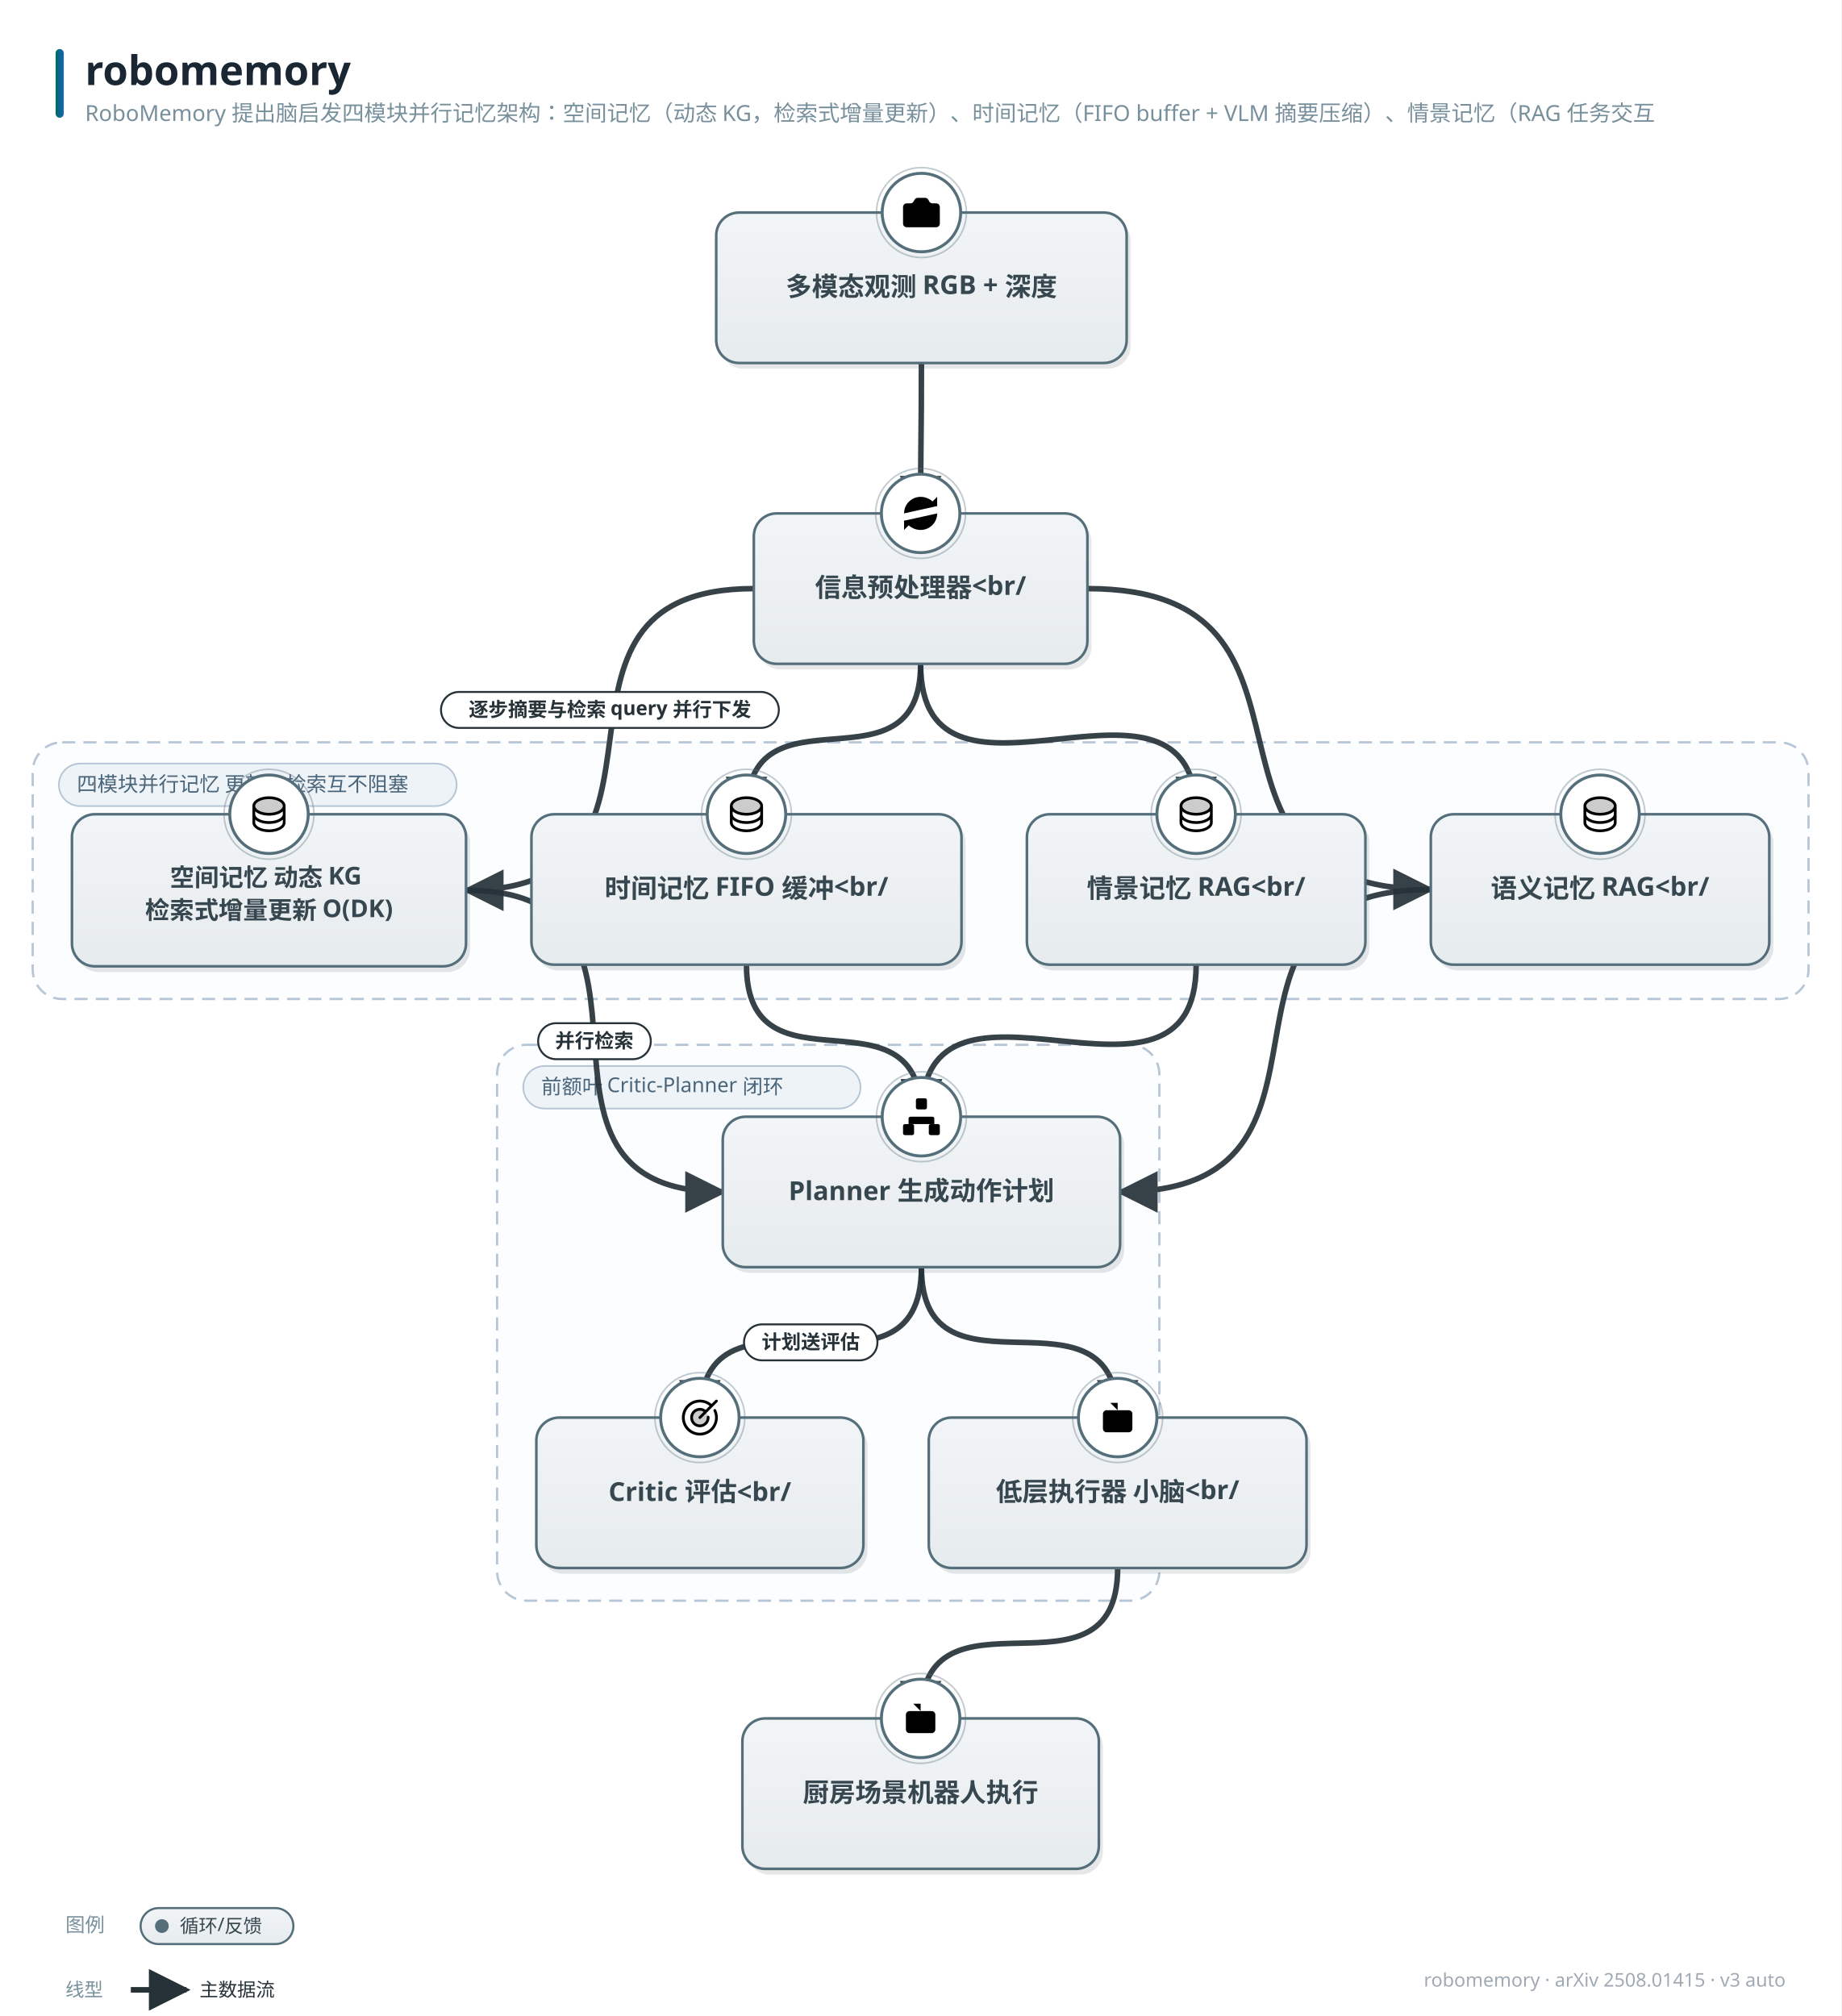
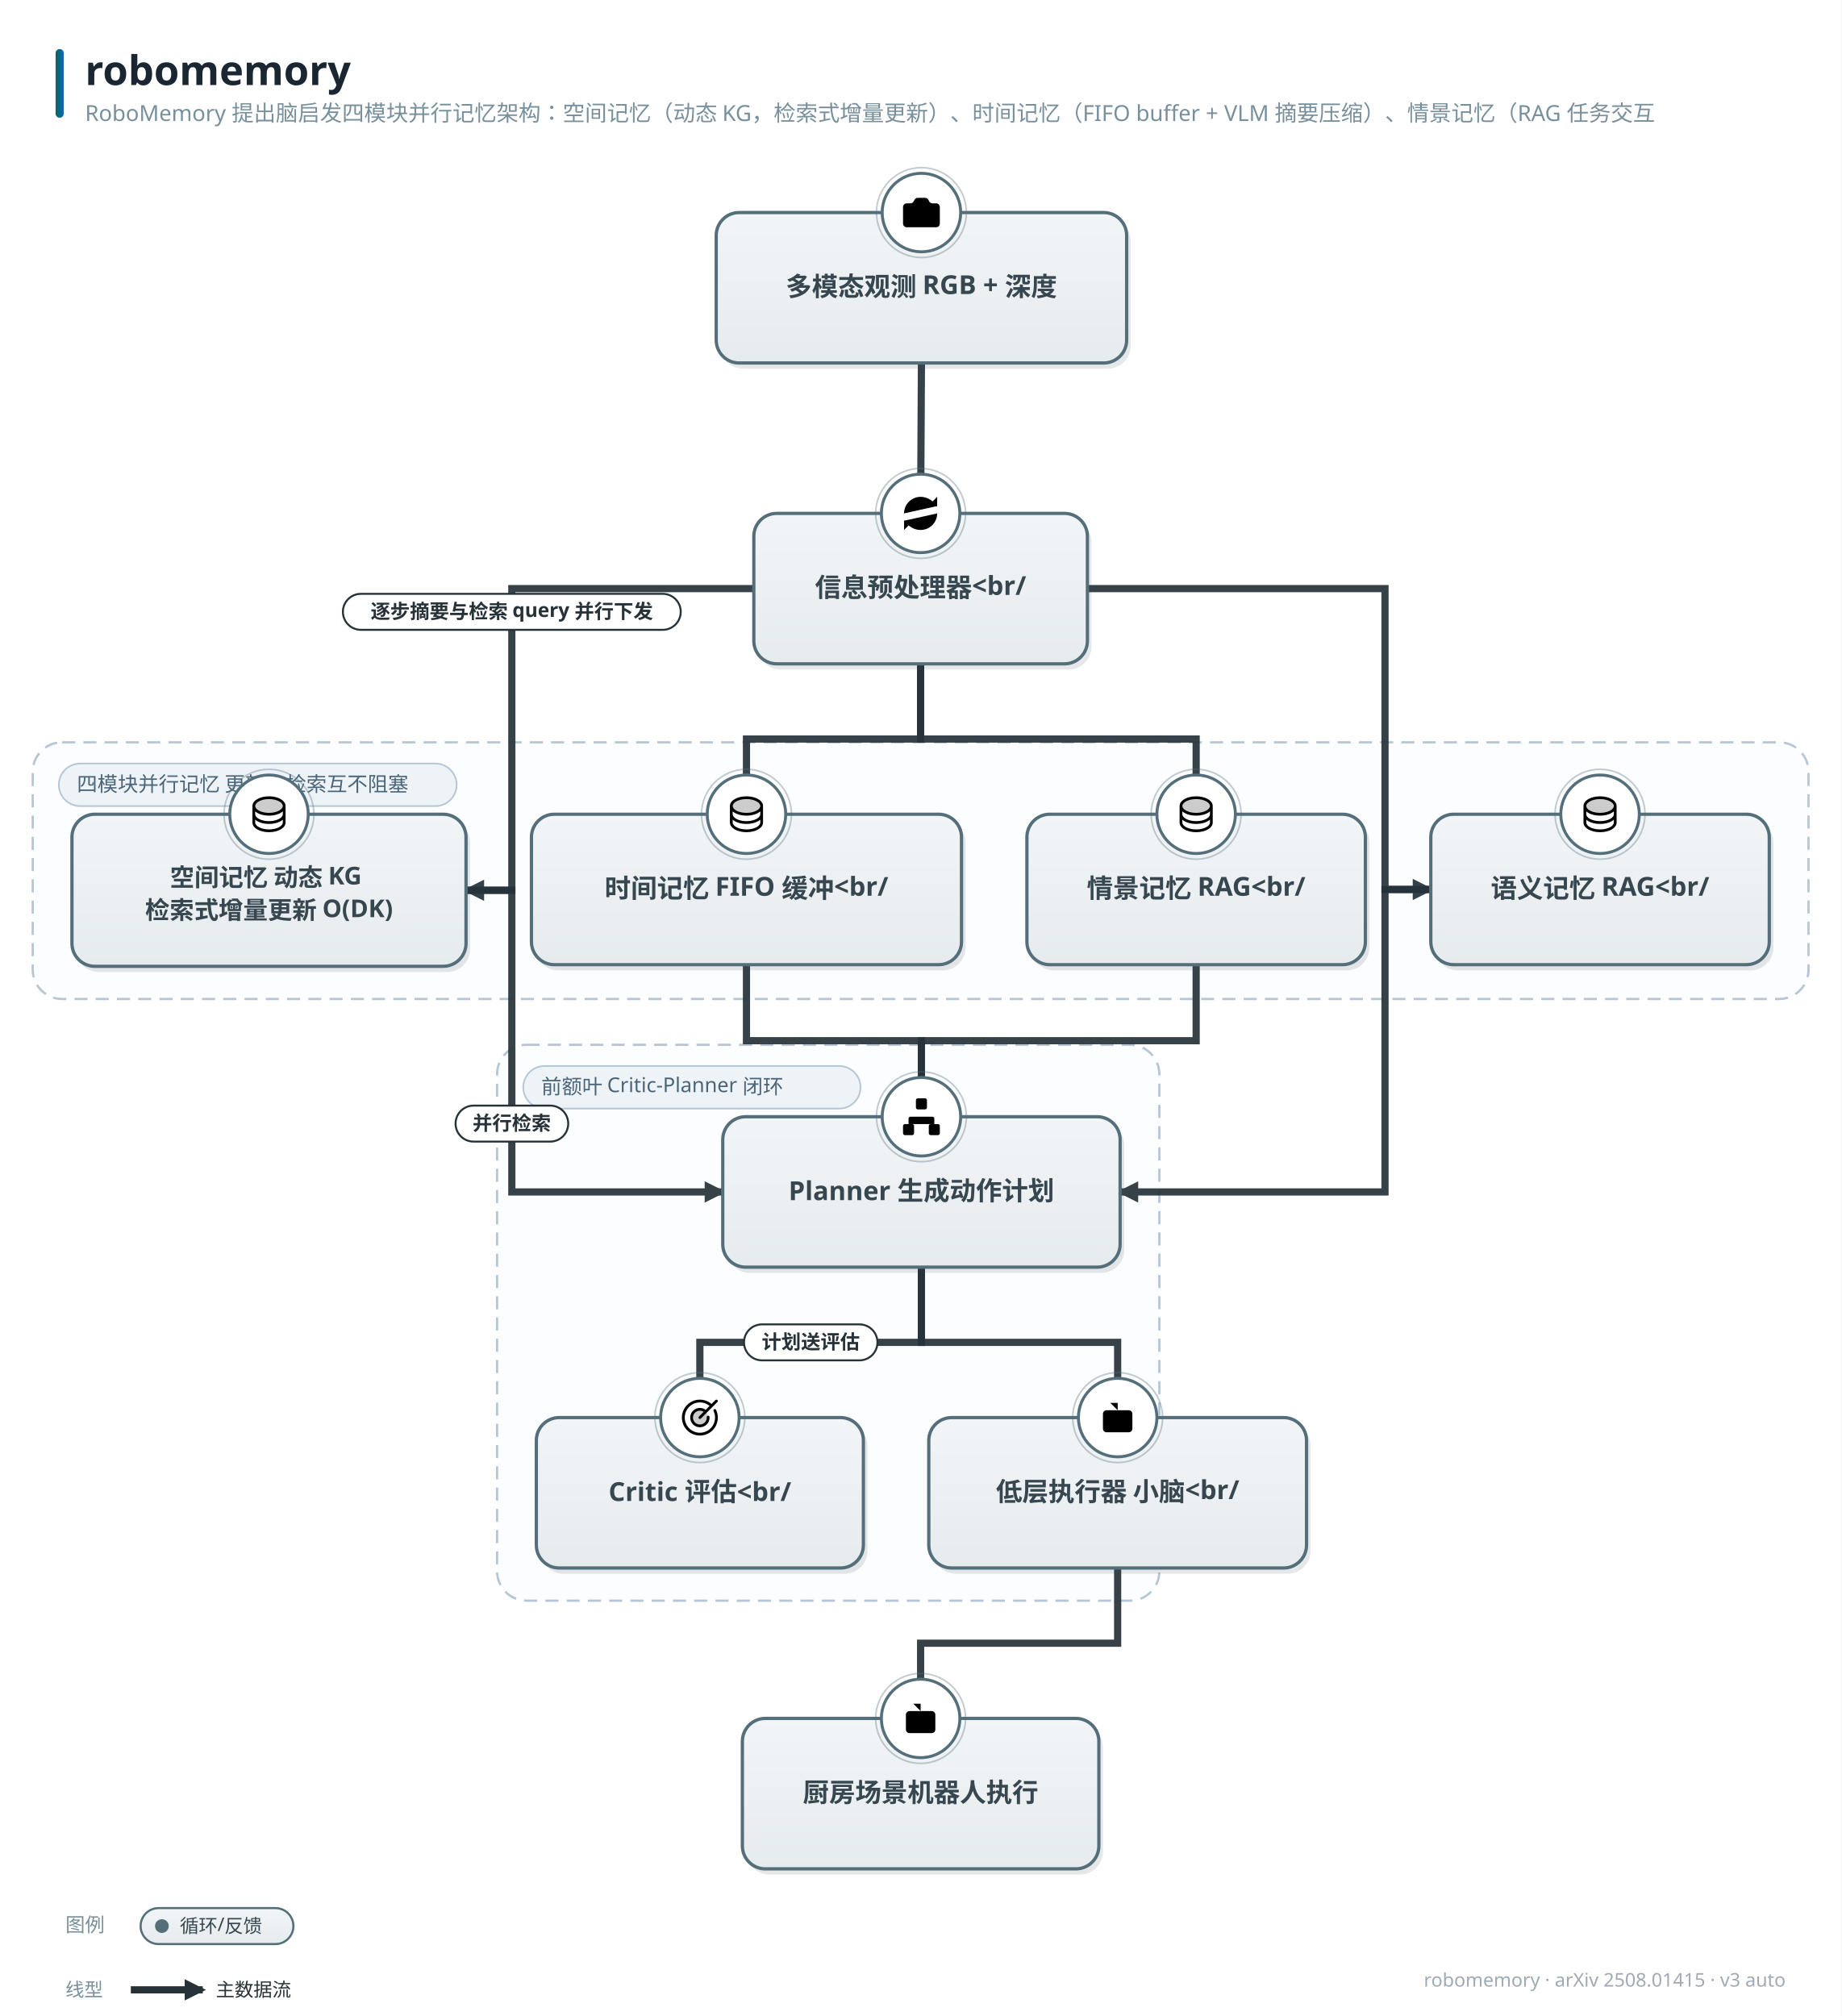
<svg xmlns="http://www.w3.org/2000/svg" width="1126" height="1233" viewBox="0 0 1126 1233" font-family="'PingFang SC','Hiragino Sans GB','Microsoft YaHei','Segoe UI',sans-serif">
  <style>text{font-family:'PingFang SC','Hiragino Sans GB','Microsoft YaHei','Segoe UI',sans-serif;} .lbl{font-weight:700;}</style>
  <defs>
    <linearGradient id="g-data" x1="0" y1="0" x2="0" y2="1">
      <stop offset="0" stop-color="#f1f9f1" />
      <stop offset="1" stop-color="#e2f0e2" />
    </linearGradient>
    <linearGradient id="g-frozen" x1="0" y1="0" x2="0" y2="1">
      <stop offset="0" stop-color="#f0f7fe" />
      <stop offset="1" stop-color="#dcecfb" />
    </linearGradient>
    <linearGradient id="g-train" x1="0" y1="0" x2="0" y2="1">
      <stop offset="0" stop-color="#fff6e8" />
      <stop offset="1" stop-color="#ffedd4" />
    </linearGradient>
    <linearGradient id="g-loss" x1="0" y1="0" x2="0" y2="1">
      <stop offset="0" stop-color="#fdf0f1" />
      <stop offset="1" stop-color="#f9e0e2" />
    </linearGradient>
    <linearGradient id="g-act" x1="0" y1="0" x2="0" y2="1">
      <stop offset="0" stop-color="#f8f1fb" />
      <stop offset="1" stop-color="#f0e4f7" />
    </linearGradient>
    <linearGradient id="g-loop" x1="0" y1="0" x2="0" y2="1">
      <stop offset="0" stop-color="#f2f5f7" />
      <stop offset="1" stop-color="#e6ebee" />
    </linearGradient>
    <linearGradient id="g-env" x1="0" y1="0" x2="0" y2="1">
      <stop offset="0" stop-color="#eef8f6" />
      <stop offset="1" stop-color="#dcf0ec" />
    </linearGradient>
    <linearGradient id="g-mem" x1="0" y1="0" x2="0" y2="1">
      <stop offset="0" stop-color="#fffef0" />
      <stop offset="1" stop-color="#fdf6d8" />
    </linearGradient>
    <linearGradient id="g-reward" x1="0" y1="0" x2="0" y2="1">
      <stop offset="0" stop-color="#fdf2f7" />
      <stop offset="1" stop-color="#f9e2ed" />
    </linearGradient>
    <linearGradient id="g-key" x1="0" y1="0" x2="0" y2="1">
      <stop offset="0" stop-color="#fffaf0" />
      <stop offset="1" stop-color="#fff1d6" />
    </linearGradient>
    <linearGradient id="g-title" x1="0" y1="0" x2="1" y2="0">
      <stop offset="0" stop-color="#00695c" />
      <stop offset="1" stop-color="#1565c0" />
    </linearGradient>
-     <marker id="arr-main" viewBox="0 0 10 10" refX="9" refY="5" markerWidth="7.5" markerHeight="7.5" orient="auto-start-reverse">
+     <marker id="arr-main" viewBox="0 0 10 10" refX="8.5" refY="5" markerWidth="13" markerHeight="13" markerUnits="userSpaceOnUse" orient="auto-start-reverse">
      <path d="M0 0 L10 5 L0 10 z" fill="#546e7a" />
    </marker>
-     <marker id="arr-thick" viewBox="0 0 10 10" refX="9" refY="5" markerWidth="7.5" markerHeight="7.5" orient="auto-start-reverse">
+     <marker id="arr-thick" viewBox="0 0 10 10" refX="8.5" refY="5" markerWidth="13" markerHeight="13" markerUnits="userSpaceOnUse" orient="auto-start-reverse">
      <path d="M0 0 L10 5 L0 10 z" fill="#263238" />
    </marker>
-     <marker id="arr-thin" viewBox="0 0 10 10" refX="9" refY="5" markerWidth="7.5" markerHeight="7.5" orient="auto-start-reverse">
+     <marker id="arr-thin" viewBox="0 0 10 10" refX="8.5" refY="5" markerWidth="13" markerHeight="13" markerUnits="userSpaceOnUse" orient="auto-start-reverse">
      <path d="M0 0 L10 5 L0 10 z" fill="#9fb0bb" />
    </marker>
-     <marker id="arr-fb" viewBox="0 0 10 10" refX="9" refY="5" markerWidth="7.5" markerHeight="7.5" orient="auto-start-reverse">
+     <marker id="arr-fb" viewBox="0 0 10 10" refX="8.5" refY="5" markerWidth="13" markerHeight="13" markerUnits="userSpaceOnUse" orient="auto-start-reverse">
      <path d="M0 0 L10 5 L0 10 z" fill="#1565c0" />
    </marker>
-     <marker id="arr-loss" viewBox="0 0 10 10" refX="9" refY="5" markerWidth="7.5" markerHeight="7.5" orient="auto-start-reverse">
+     <marker id="arr-loss" viewBox="0 0 10 10" refX="8.5" refY="5" markerWidth="13" markerHeight="13" markerUnits="userSpaceOnUse" orient="auto-start-reverse">
      <path d="M0 0 L10 5 L0 10 z" fill="#c62828" />
    </marker>
  </defs>
  <rect width="1126" height="1233" fill="#ffffff" />
  <rect x="34" y="30" width="5" height="42" rx="2.5" fill="url(#g-title)" />
  <text x="52" y="52" font-size="25" font-weight="800" fill="#1a2733">robomemory</text>
  <text x="52" y="74" font-size="13.5" fill="#78909c">RoboMemory 提出脑启发四模块并行记忆架构：空间记忆（动态 KG，检索式增量更新）、时间记忆（FIFO buffer + VLM 摘要压缩）、情景记忆（RAG 任务交互</text>
  <text x="1092" y="1215" font-size="11.5" fill="#a0aab4" text-anchor="end">robomemory · arXiv 2508.01415 · v3 auto</text>
  <rect x="20" y="454" width="1086" height="157" rx="18" fill="#fbfdff" stroke="#b7c6d6" stroke-width="1.4" stroke-dasharray="8 5" />
  <rect x="36" y="467" width="243.25" height="26" rx="13" fill="#eef3f8" stroke="#b7c6d6" />
  <text x="47" y="484" font-size="12.5" fill="#4a6579">四模块并行记忆 更新与检索互不阻塞</text>
  <rect x="304" y="639" width="405" height="340" rx="18" fill="#fbfdff" stroke="#b7c6d6" stroke-width="1.4" stroke-dasharray="8 5" />
  <rect x="320" y="652" width="206.25" height="26" rx="13" fill="#eef3f8" stroke="#b7c6d6" />
  <text x="331" y="669" font-size="12.5" fill="#4a6579">前额叶 Critic-Planner 闭环</text>
-   <path d="M 563.5 222.0 C 563.5 268.0, 563.0 268.0, 563.0 314.0" fill="none" stroke="#263238" stroke-width="3.4" marker-end="url(#arr-thick)" opacity="0.92" />
-   <path d="M 461.0 360.0 C 309.6 360.0, 436.4 544.5, 285.0 544.5" fill="none" stroke="#263238" stroke-width="3.4" marker-end="url(#arr-thick)" opacity="0.92" />
-   <path d="M 563.0 406.0 C 563.0 489.4, 456.5 414.6, 456.5 498.0" fill="none" stroke="#263238" stroke-width="3.4" marker-end="url(#arr-thick)" opacity="0.92" />
-   <path d="M 563.0 406.0 C 563.0 515.4, 731.5 388.6, 731.5 498.0" fill="none" stroke="#263238" stroke-width="3.4" marker-end="url(#arr-thick)" opacity="0.92" />
-   <path d="M 665.0 360.0 C 830.5 360.0, 709.5 544.0, 875.0 544.0" fill="none" stroke="#263238" stroke-width="3.4" marker-end="url(#arr-thick)" opacity="0.92" />
-   <path d="M 285.0 544.5 C 428.4 544.5, 298.6 729.0, 442.0 729.0" fill="none" stroke="#263238" stroke-width="3.4" marker-end="url(#arr-thick)" opacity="0.92" />
-   <path d="M 456.5 590.0 C 456.5 674.0, 563.5 599.0, 563.5 683.0" fill="none" stroke="#263238" stroke-width="3.4" marker-end="url(#arr-thick)" opacity="0.92" />
-   <path d="M 731.5 590.0 C 731.5 699.6, 563.5 573.4, 563.5 683.0" fill="none" stroke="#263238" stroke-width="3.4" marker-end="url(#arr-thick)" opacity="0.92" />
-   <path d="M 875.0 544.0 C 717.5 544.0, 842.5 729.0, 685.0 729.0" fill="none" stroke="#263238" stroke-width="3.4" marker-end="url(#arr-thick)" opacity="0.92" />
-   <path d="M 563.5 775.0 C 563.5 870.5, 428.0 771.5, 428.0 867.0" fill="none" stroke="#263238" stroke-width="3.4" marker-end="url(#arr-thick)" opacity="0.92" />
-   <path d="M 563.5 775.0 C 563.5 864.0, 683.5 778.0, 683.5 867.0" fill="none" stroke="#263238" stroke-width="3.4" marker-end="url(#arr-thick)" opacity="0.92" />
-   <path d="M 683.5 959.0 C 683.5 1048.2, 563.0 961.8, 563.0 1051.0" fill="none" stroke="#263238" stroke-width="3.4" marker-end="url(#arr-thick)" opacity="0.92" />
+   <path d="M 563.5 222.0 L 563.0 314.0" fill="none" stroke="#263238" stroke-width="4.4" marker-end="url(#arr-thick)" opacity="0.92" />
+   <path d="M 461.0 360.0 L 313.0 360.0 L 313.0 544.5 L 285.0 544.5" fill="none" stroke="#263238" stroke-width="4.4" marker-end="url(#arr-thick)" opacity="0.92" />
+   <path d="M 563.0 406.0 L 563.0 452.0 L 456.5 452.0 L 456.5 498.0" fill="none" stroke="#263238" stroke-width="4.4" marker-end="url(#arr-thick)" opacity="0.92" />
+   <path d="M 563.0 406.0 L 563.0 452.0 L 731.5 452.0 L 731.5 498.0" fill="none" stroke="#263238" stroke-width="4.4" marker-end="url(#arr-thick)" opacity="0.92" />
+   <path d="M 665.0 360.0 L 847.0 360.0 L 847.0 544.0 L 875.0 544.0" fill="none" stroke="#263238" stroke-width="4.4" marker-end="url(#arr-thick)" opacity="0.92" />
+   <path d="M 285.0 544.5 L 313.0 544.5 L 313.0 729.0 L 442.0 729.0" fill="none" stroke="#263238" stroke-width="4.4" marker-end="url(#arr-thick)" opacity="0.92" />
+   <path d="M 456.5 590.0 L 456.5 636.5 L 563.5 636.5 L 563.5 683.0" fill="none" stroke="#263238" stroke-width="4.4" marker-end="url(#arr-thick)" opacity="0.92" />
+   <path d="M 731.5 590.0 L 731.5 636.5 L 563.5 636.5 L 563.5 683.0" fill="none" stroke="#263238" stroke-width="4.4" marker-end="url(#arr-thick)" opacity="0.92" />
+   <path d="M 875.0 544.0 L 847.0 544.0 L 847.0 729.0 L 685.0 729.0" fill="none" stroke="#263238" stroke-width="4.4" marker-end="url(#arr-thick)" opacity="0.92" />
+   <path d="M 563.5 775.0 L 563.5 821.0 L 428.0 821.0 L 428.0 867.0" fill="none" stroke="#263238" stroke-width="4.4" marker-end="url(#arr-thick)" opacity="0.92" />
+   <path d="M 563.5 775.0 L 563.5 821.0 L 683.5 821.0 L 683.5 867.0" fill="none" stroke="#263238" stroke-width="4.4" marker-end="url(#arr-thick)" opacity="0.92" />
+   <path d="M 683.5 959.0 L 683.5 1005.0 L 563.0 1005.0 L 563.0 1051.0" fill="none" stroke="#263238" stroke-width="4.4" marker-end="url(#arr-thick)" opacity="0.92" />
  <rect x="440.5" y="133.5" width="251" height="92" rx="14" fill="#37474f" opacity="0.13" />
-   <rect x="438" y="130" width="251" height="92" rx="14" fill="url(#g-loop)" stroke="#546e7a" stroke-width="1.6" />
+   <rect x="438" y="130" width="251" height="92" rx="14" fill="url(#g-loop)" stroke="#546e7a" stroke-width="2.0" />
  <circle cx="563.5" cy="130" r="24" fill="#ffffff" stroke="#546e7a" stroke-width="1.8" />
  <circle cx="563.5" cy="130" r="27.5" fill="none" stroke="#546e7a" stroke-width="1" opacity="0.35" />
  <g transform="translate(550.0,116.5) scale(1.125)">
    <path d="M13.997 4a2 2 0 0 1 1.76 1.05l.486.9A2 2 0 0 0 18.003 7H20a2 2 0 0 1 2 2v9a2 2 0 0 1-2 2H4a2 2 0 0 1-2-2V9a2 2 0 0 1 2-2h1.997a2 2 0 0 0 1.759-1.048l.489-.904A2 2 0 0 1 10.004 4z" />
    <circle cx="12" cy="13" r="3" />
  </g>
  <text x="563.5" y="181" font-size="16" class="lbl" fill="#37474f" text-anchor="middle">多模态观测 RGB + 深度</text>
  <rect x="463.5" y="317.5" width="204" height="92" rx="14" fill="#37474f" opacity="0.13" />
-   <rect x="461" y="314" width="204" height="92" rx="14" fill="url(#g-loop)" stroke="#546e7a" stroke-width="1.6" />
+   <rect x="461" y="314" width="204" height="92" rx="14" fill="url(#g-loop)" stroke="#546e7a" stroke-width="2.0" />
  <circle cx="563.0" cy="314" r="24" fill="#ffffff" stroke="#546e7a" stroke-width="1.8" />
  <circle cx="563.0" cy="314" r="27.5" fill="none" stroke="#546e7a" stroke-width="1" opacity="0.35" />
  <g transform="translate(549.5,300.5) scale(1.125)">
    <path d="M3 12a9 9 0 0 1 9-9 9.75 9.75 0 0 1 6.74 2.74L21 8" />
    <path d="M21 3v5h-5" />
    <path d="M21 12a9 9 0 0 1-9 9 9.75 9.75 0 0 1-6.74-2.74L3 16" />
    <path d="M8 16H3v5" />
  </g>
  <text x="563.0" y="365" font-size="16" class="lbl" fill="#37474f" text-anchor="middle">信息预处理器&lt;br/</text>
  <rect x="46.5" y="501.5" width="241" height="93" rx="14" fill="#37474f" opacity="0.13" />
-   <rect x="44" y="498" width="241" height="93" rx="14" fill="url(#g-loop)" stroke="#546e7a" stroke-width="1.6" />
+   <rect x="44" y="498" width="241" height="93" rx="14" fill="url(#g-loop)" stroke="#546e7a" stroke-width="2.0" />
  <circle cx="164.5" cy="498" r="24" fill="#ffffff" stroke="#546e7a" stroke-width="1.8" />
  <circle cx="164.5" cy="498" r="27.5" fill="none" stroke="#546e7a" stroke-width="1" opacity="0.35" />
  <g transform="translate(151.0,484.5) scale(0.1055)">
    <path d="M216,80c0,26.51-39.4,48-88,48S40,106.51,40,80s39.4-48,88-48S216,53.49,216,80Z" opacity="0.2" />
    <path d="M128,24C74.17,24,32,48.6,32,80v96c0,31.4,42.17,56,96,56s96-24.6,96-56V80C224,48.6,181.83,24,128,24Zm80,104c0,9.62-7.88,19.43-21.61,26.92C170.93,163.35,150.19,168,128,168s-42.93-4.65-58.39-13.08C55.88,147.43,48,137.62,48,128V111.36c17.06,15,46.23,24.64,80,24.64s62.94-9.68,80-24.64ZM69.61,53.08C85.07,44.65,105.81,40,128,40s42.93,4.65,58.39,13.08C200.12,60.57,208,70.38,208,80s-7.88,19.43-21.61,26.92C170.93,115.35,150.19,120,128,120s-42.93-4.65-58.39-13.08C55.88,99.43,48,89.62,48,80S55.88,60.57,69.61,53.08ZM186.39,202.92C170.93,211.35,150.19,216,128,216s-42.93-4.65-58.39-13.08C55.88,195.43,48,185.62,48,176V159.36c17.06,15,46.23,24.64,80,24.64s62.94-9.68,80-24.64V176C208,185.62,200.12,195.43,186.39,202.92Z" />
  </g>
  <text x="164.5" y="542" font-size="15" class="lbl" fill="#37474f" text-anchor="middle">
    <tspan x="164.5" dy="0">空间记忆 动态 KG</tspan>
    <tspan x="164.5" dy="20">检索式增量更新 O(DK)</tspan>
  </text>
  <rect x="327.5" y="501.5" width="263" height="92" rx="14" fill="#37474f" opacity="0.13" />
-   <rect x="325" y="498" width="263" height="92" rx="14" fill="url(#g-loop)" stroke="#546e7a" stroke-width="1.6" />
+   <rect x="325" y="498" width="263" height="92" rx="14" fill="url(#g-loop)" stroke="#546e7a" stroke-width="2.0" />
  <circle cx="456.5" cy="498" r="24" fill="#ffffff" stroke="#546e7a" stroke-width="1.8" />
  <circle cx="456.5" cy="498" r="27.5" fill="none" stroke="#546e7a" stroke-width="1" opacity="0.35" />
  <g transform="translate(443.0,484.5) scale(0.1055)">
    <path d="M216,80c0,26.51-39.4,48-88,48S40,106.51,40,80s39.4-48,88-48S216,53.49,216,80Z" opacity="0.2" />
    <path d="M128,24C74.17,24,32,48.6,32,80v96c0,31.4,42.17,56,96,56s96-24.6,96-56V80C224,48.6,181.83,24,128,24Zm80,104c0,9.62-7.88,19.43-21.61,26.92C170.93,163.35,150.19,168,128,168s-42.93-4.65-58.39-13.08C55.88,147.43,48,137.62,48,128V111.36c17.06,15,46.23,24.64,80,24.64s62.94-9.68,80-24.64ZM69.61,53.08C85.07,44.65,105.81,40,128,40s42.93,4.65,58.39,13.08C200.12,60.57,208,70.38,208,80s-7.88,19.43-21.61,26.92C170.93,115.35,150.19,120,128,120s-42.93-4.65-58.39-13.08C55.88,99.43,48,89.62,48,80S55.88,60.57,69.61,53.08ZM186.39,202.92C170.93,211.35,150.19,216,128,216s-42.93-4.65-58.39-13.08C55.88,195.43,48,185.62,48,176V159.36c17.06,15,46.23,24.64,80,24.64s62.94-9.68,80-24.64V176C208,185.62,200.12,195.43,186.39,202.92Z" />
  </g>
  <text x="456.5" y="549" font-size="16" class="lbl" fill="#37474f" text-anchor="middle">时间记忆 FIFO 缓冲&lt;br/</text>
  <rect x="630.5" y="501.5" width="207" height="92" rx="14" fill="#37474f" opacity="0.13" />
-   <rect x="628" y="498" width="207" height="92" rx="14" fill="url(#g-loop)" stroke="#546e7a" stroke-width="1.6" />
+   <rect x="628" y="498" width="207" height="92" rx="14" fill="url(#g-loop)" stroke="#546e7a" stroke-width="2.0" />
  <circle cx="731.5" cy="498" r="24" fill="#ffffff" stroke="#546e7a" stroke-width="1.8" />
  <circle cx="731.5" cy="498" r="27.5" fill="none" stroke="#546e7a" stroke-width="1" opacity="0.35" />
  <g transform="translate(718.0,484.5) scale(0.1055)">
    <path d="M216,80c0,26.51-39.4,48-88,48S40,106.51,40,80s39.4-48,88-48S216,53.49,216,80Z" opacity="0.2" />
    <path d="M128,24C74.17,24,32,48.6,32,80v96c0,31.4,42.17,56,96,56s96-24.6,96-56V80C224,48.6,181.83,24,128,24Zm80,104c0,9.62-7.88,19.43-21.61,26.92C170.93,163.35,150.19,168,128,168s-42.93-4.65-58.39-13.08C55.88,147.43,48,137.62,48,128V111.36c17.06,15,46.23,24.64,80,24.64s62.94-9.68,80-24.64ZM69.61,53.08C85.07,44.65,105.81,40,128,40s42.93,4.65,58.39,13.08C200.12,60.57,208,70.38,208,80s-7.88,19.43-21.61,26.92C170.93,115.35,150.19,120,128,120s-42.93-4.65-58.39-13.08C55.88,99.43,48,89.62,48,80S55.88,60.57,69.61,53.08ZM186.39,202.92C170.93,211.35,150.19,216,128,216s-42.93-4.65-58.39-13.08C55.88,195.43,48,185.62,48,176V159.36c17.06,15,46.23,24.64,80,24.64s62.94-9.68,80-24.64V176C208,185.62,200.12,195.43,186.39,202.92Z" />
  </g>
  <text x="731.5" y="549" font-size="16" class="lbl" fill="#37474f" text-anchor="middle">情景记忆 RAG&lt;br/</text>
  <rect x="877.5" y="501.5" width="207" height="92" rx="14" fill="#37474f" opacity="0.13" />
-   <rect x="875" y="498" width="207" height="92" rx="14" fill="url(#g-loop)" stroke="#546e7a" stroke-width="1.6" />
+   <rect x="875" y="498" width="207" height="92" rx="14" fill="url(#g-loop)" stroke="#546e7a" stroke-width="2.0" />
  <circle cx="978.5" cy="498" r="24" fill="#ffffff" stroke="#546e7a" stroke-width="1.8" />
  <circle cx="978.5" cy="498" r="27.5" fill="none" stroke="#546e7a" stroke-width="1" opacity="0.35" />
  <g transform="translate(965.0,484.5) scale(0.1055)">
    <path d="M216,80c0,26.51-39.4,48-88,48S40,106.51,40,80s39.4-48,88-48S216,53.49,216,80Z" opacity="0.2" />
    <path d="M128,24C74.17,24,32,48.6,32,80v96c0,31.4,42.17,56,96,56s96-24.6,96-56V80C224,48.6,181.83,24,128,24Zm80,104c0,9.62-7.88,19.43-21.61,26.92C170.93,163.35,150.19,168,128,168s-42.93-4.65-58.39-13.08C55.88,147.43,48,137.62,48,128V111.36c17.06,15,46.23,24.64,80,24.64s62.94-9.68,80-24.64ZM69.61,53.08C85.07,44.65,105.81,40,128,40s42.93,4.65,58.39,13.08C200.12,60.57,208,70.38,208,80s-7.88,19.43-21.61,26.92C170.93,115.35,150.19,120,128,120s-42.93-4.65-58.39-13.08C55.88,99.43,48,89.62,48,80S55.88,60.57,69.61,53.08ZM186.39,202.92C170.93,211.35,150.19,216,128,216s-42.93-4.65-58.39-13.08C55.88,195.43,48,185.62,48,176V159.36c17.06,15,46.23,24.64,80,24.64s62.94-9.68,80-24.64V176C208,185.62,200.12,195.43,186.39,202.92Z" />
  </g>
  <text x="978.5" y="549" font-size="16" class="lbl" fill="#37474f" text-anchor="middle">语义记忆 RAG&lt;br/</text>
  <rect x="444.5" y="686.5" width="243" height="92" rx="14" fill="#37474f" opacity="0.13" />
-   <rect x="442" y="683" width="243" height="92" rx="14" fill="url(#g-loop)" stroke="#546e7a" stroke-width="1.6" />
+   <rect x="442" y="683" width="243" height="92" rx="14" fill="url(#g-loop)" stroke="#546e7a" stroke-width="2.0" />
  <circle cx="563.5" cy="683" r="24" fill="#ffffff" stroke="#546e7a" stroke-width="1.8" />
  <circle cx="563.5" cy="683" r="27.5" fill="none" stroke="#546e7a" stroke-width="1" opacity="0.35" />
  <g transform="translate(550.0,669.5) scale(1.125)">
    <rect x="16" y="16" width="6" height="6" rx="1" />
    <rect x="2" y="16" width="6" height="6" rx="1" />
    <rect x="9" y="2" width="6" height="6" rx="1" />
    <path d="M5 16v-3a1 1 0 0 1 1-1h12a1 1 0 0 1 1 1v3" />
    <path d="M12 12V8" />
  </g>
  <text x="563.5" y="734" font-size="16" class="lbl" fill="#37474f" text-anchor="middle">Planner 生成动作计划</text>
  <rect x="330.5" y="870.5" width="200" height="92" rx="14" fill="#37474f" opacity="0.13" />
-   <rect x="328" y="867" width="200" height="92" rx="14" fill="url(#g-loop)" stroke="#546e7a" stroke-width="1.6" />
+   <rect x="328" y="867" width="200" height="92" rx="14" fill="url(#g-loop)" stroke="#546e7a" stroke-width="2.0" />
  <circle cx="428.0" cy="867" r="24" fill="#ffffff" stroke="#546e7a" stroke-width="1.8" />
  <circle cx="428.0" cy="867" r="27.5" fill="none" stroke="#546e7a" stroke-width="1" opacity="0.35" />
  <g transform="translate(414.5,853.5) scale(0.1055)">
    <path d="M176,128a48,48,0,1,1-48-48A48,48,0,0,1,176,128Z" opacity="0.2" />
    <path d="M221.87,83.16A104.1,104.1,0,1,1,195.67,49l22.67-22.68a8,8,0,0,1,11.32,11.32l-96,96a8,8,0,0,1-11.32-11.32l27.72-27.72a40,40,0,1,0,17.87,31.09,8,8,0,1,1,16-.9,56,56,0,1,1-22.38-41.65L184.3,60.39a87.88,87.88,0,1,0,23.13,29.67,8,8,0,0,1,14.44-6.9Z" />
  </g>
  <text x="428.0" y="918" font-size="16" class="lbl" fill="#37474f" text-anchor="middle">Critic 评估&lt;br/</text>
  <rect x="570.5" y="870.5" width="231" height="92" rx="14" fill="#37474f" opacity="0.13" />
-   <rect x="568" y="867" width="231" height="92" rx="14" fill="url(#g-loop)" stroke="#546e7a" stroke-width="1.6" />
+   <rect x="568" y="867" width="231" height="92" rx="14" fill="url(#g-loop)" stroke="#546e7a" stroke-width="2.0" />
  <circle cx="683.5" cy="867" r="24" fill="#ffffff" stroke="#546e7a" stroke-width="1.8" />
  <circle cx="683.5" cy="867" r="27.5" fill="none" stroke="#546e7a" stroke-width="1" opacity="0.35" />
  <g transform="translate(670.0,853.5) scale(1.125)">
    <path d="M12 8V4H8" />
    <rect width="16" height="12" x="4" y="8" rx="2" />
    <path d="M2 14h2" />
    <path d="M20 14h2" />
    <path d="M15 13v2" />
    <path d="M9 13v2" />
  </g>
  <text x="683.5" y="918" font-size="16" class="lbl" fill="#37474f" text-anchor="middle">低层执行器 小脑&lt;br/</text>
  <rect x="456.5" y="1054.5" width="218" height="92" rx="14" fill="#37474f" opacity="0.13" />
-   <rect x="454" y="1051" width="218" height="92" rx="14" fill="url(#g-loop)" stroke="#546e7a" stroke-width="1.6" />
+   <rect x="454" y="1051" width="218" height="92" rx="14" fill="url(#g-loop)" stroke="#546e7a" stroke-width="2.0" />
  <circle cx="563.0" cy="1051" r="24" fill="#ffffff" stroke="#546e7a" stroke-width="1.8" />
  <circle cx="563.0" cy="1051" r="27.5" fill="none" stroke="#546e7a" stroke-width="1" opacity="0.35" />
  <g transform="translate(549.5,1037.5) scale(1.125)">
    <path d="M12 8V4H8" />
    <rect width="16" height="12" x="4" y="8" rx="2" />
    <path d="M2 14h2" />
    <path d="M20 14h2" />
    <path d="M15 13v2" />
    <path d="M9 13v2" />
  </g>
  <text x="563.0" y="1102" font-size="16" class="lbl" fill="#37474f" text-anchor="middle">厨房场景机器人执行</text>
-   <g transform="translate(373.0,434.2)">
+   <g transform="translate(313.0,374.2)">
    <rect x="-103.3" y="-11" width="206.6" height="22" rx="11" fill="#ffffff" stroke="#263238" stroke-width="1.2" />
    <text y="4" font-size="12" fill="#263238" font-weight="600" text-anchor="middle">逐步摘要与检索 query 并行下发</text>
  </g>
-   <g transform="translate(363.5,636.8)">
+   <g transform="translate(313.0,687.2)">
    <rect x="-34.4" y="-11" width="68.9" height="22" rx="11" fill="#ffffff" stroke="#263238" stroke-width="1.2" />
    <text y="4" font-size="12" fill="#263238" font-weight="600" text-anchor="middle">并行检索</text>
  </g>
  <g transform="translate(495.8,821.0)">
    <rect x="-40.8" y="-11" width="81.6" height="22" rx="11" fill="#ffffff" stroke="#263238" stroke-width="1.2" />
    <text y="4" font-size="12" fill="#263238" font-weight="600" text-anchor="middle">计划送评估</text>
  </g>
  <text x="40" y="1181.5" font-size="12" fill="#78909c">图例</text>
  <g>
    <rect x="86" y="1167" width="93.43" height="22" rx="11" fill="url(#g-loop)" stroke="#546e7a" stroke-width="1.3" />
    <circle cx="99" cy="1178" r="4.2" fill="#546e7a" />
    <text x="110" y="1182" font-size="11.5" fill="#37474f">循环/反馈</text>
  </g>
  <text x="40" y="1221" font-size="11.5" fill="#78909c">线型</text>
  <g>
-     <path d="M 80 1217 h 34" stroke="#263238" stroke-width="3.4" marker-end="url(#arr-thick)" />
-     <text x="122" y="1221" font-size="11.5" fill="#263238">主数据流</text>
+     <path d="M 80 1217 h 44" stroke="#263238" stroke-width="4.4" marker-end="url(#arr-thick)" />
+     <text x="132" y="1221" font-size="11.5" fill="#263238">主数据流</text>
  </g>
</svg>
